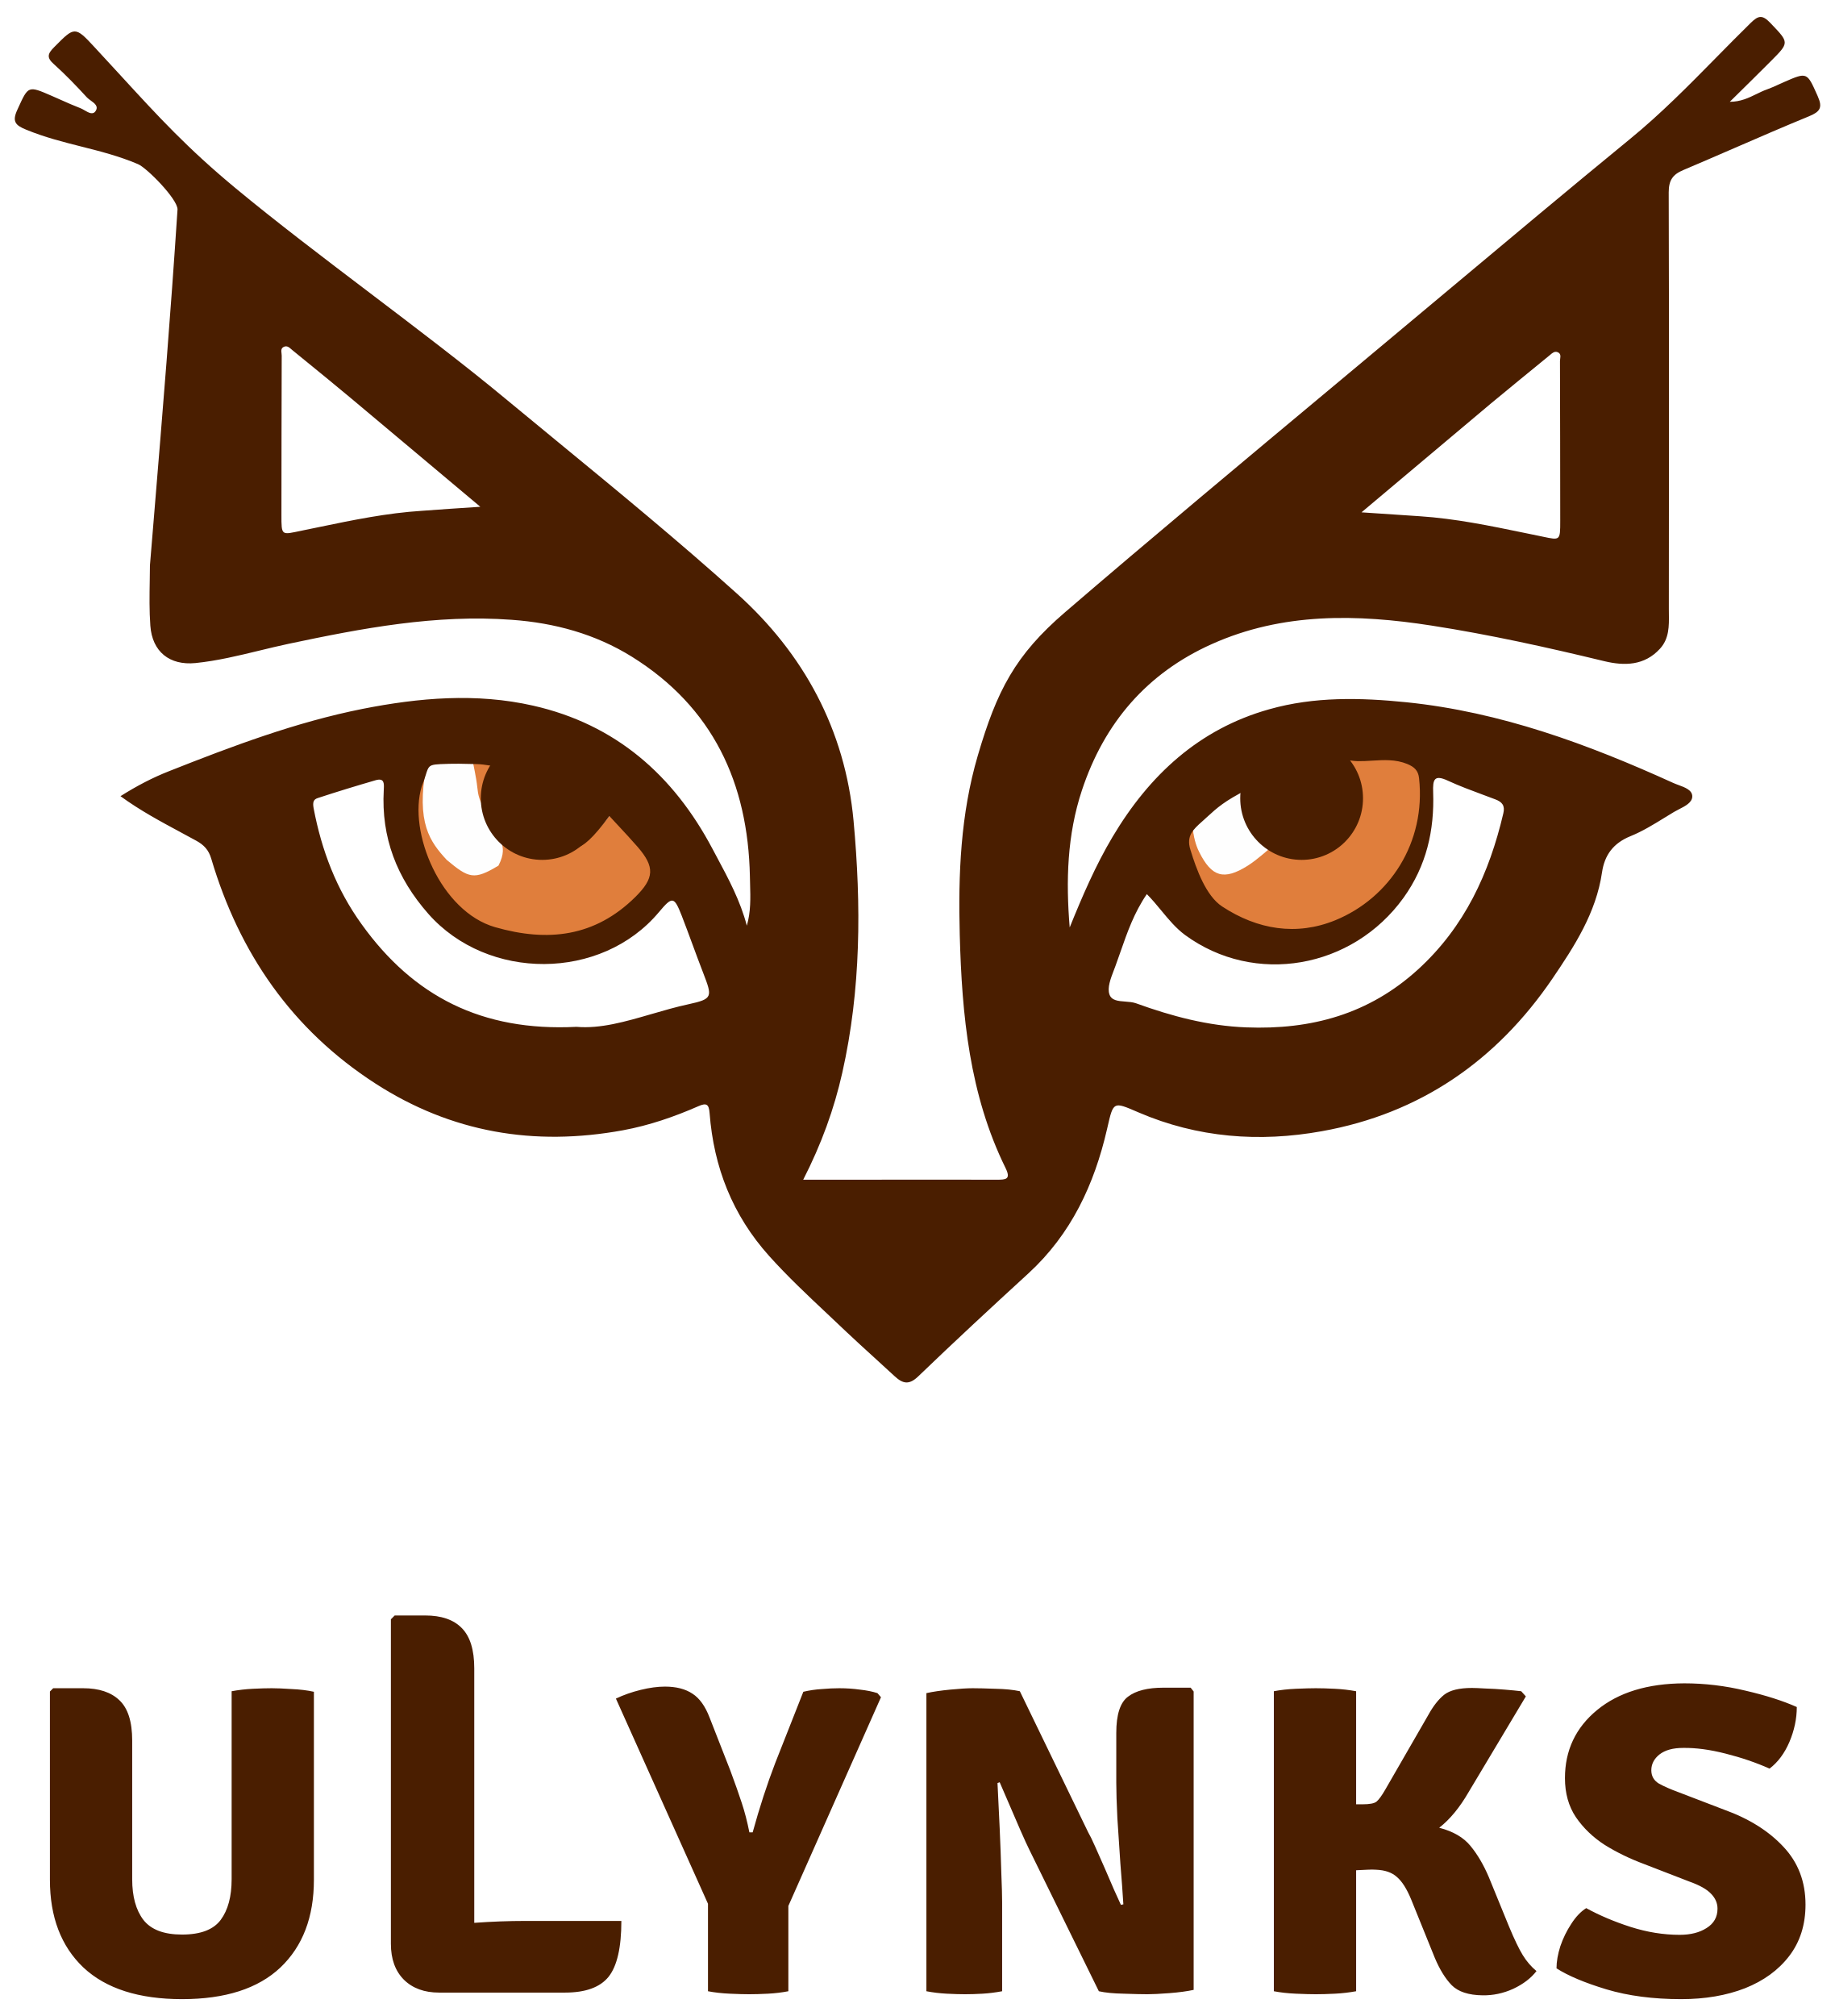
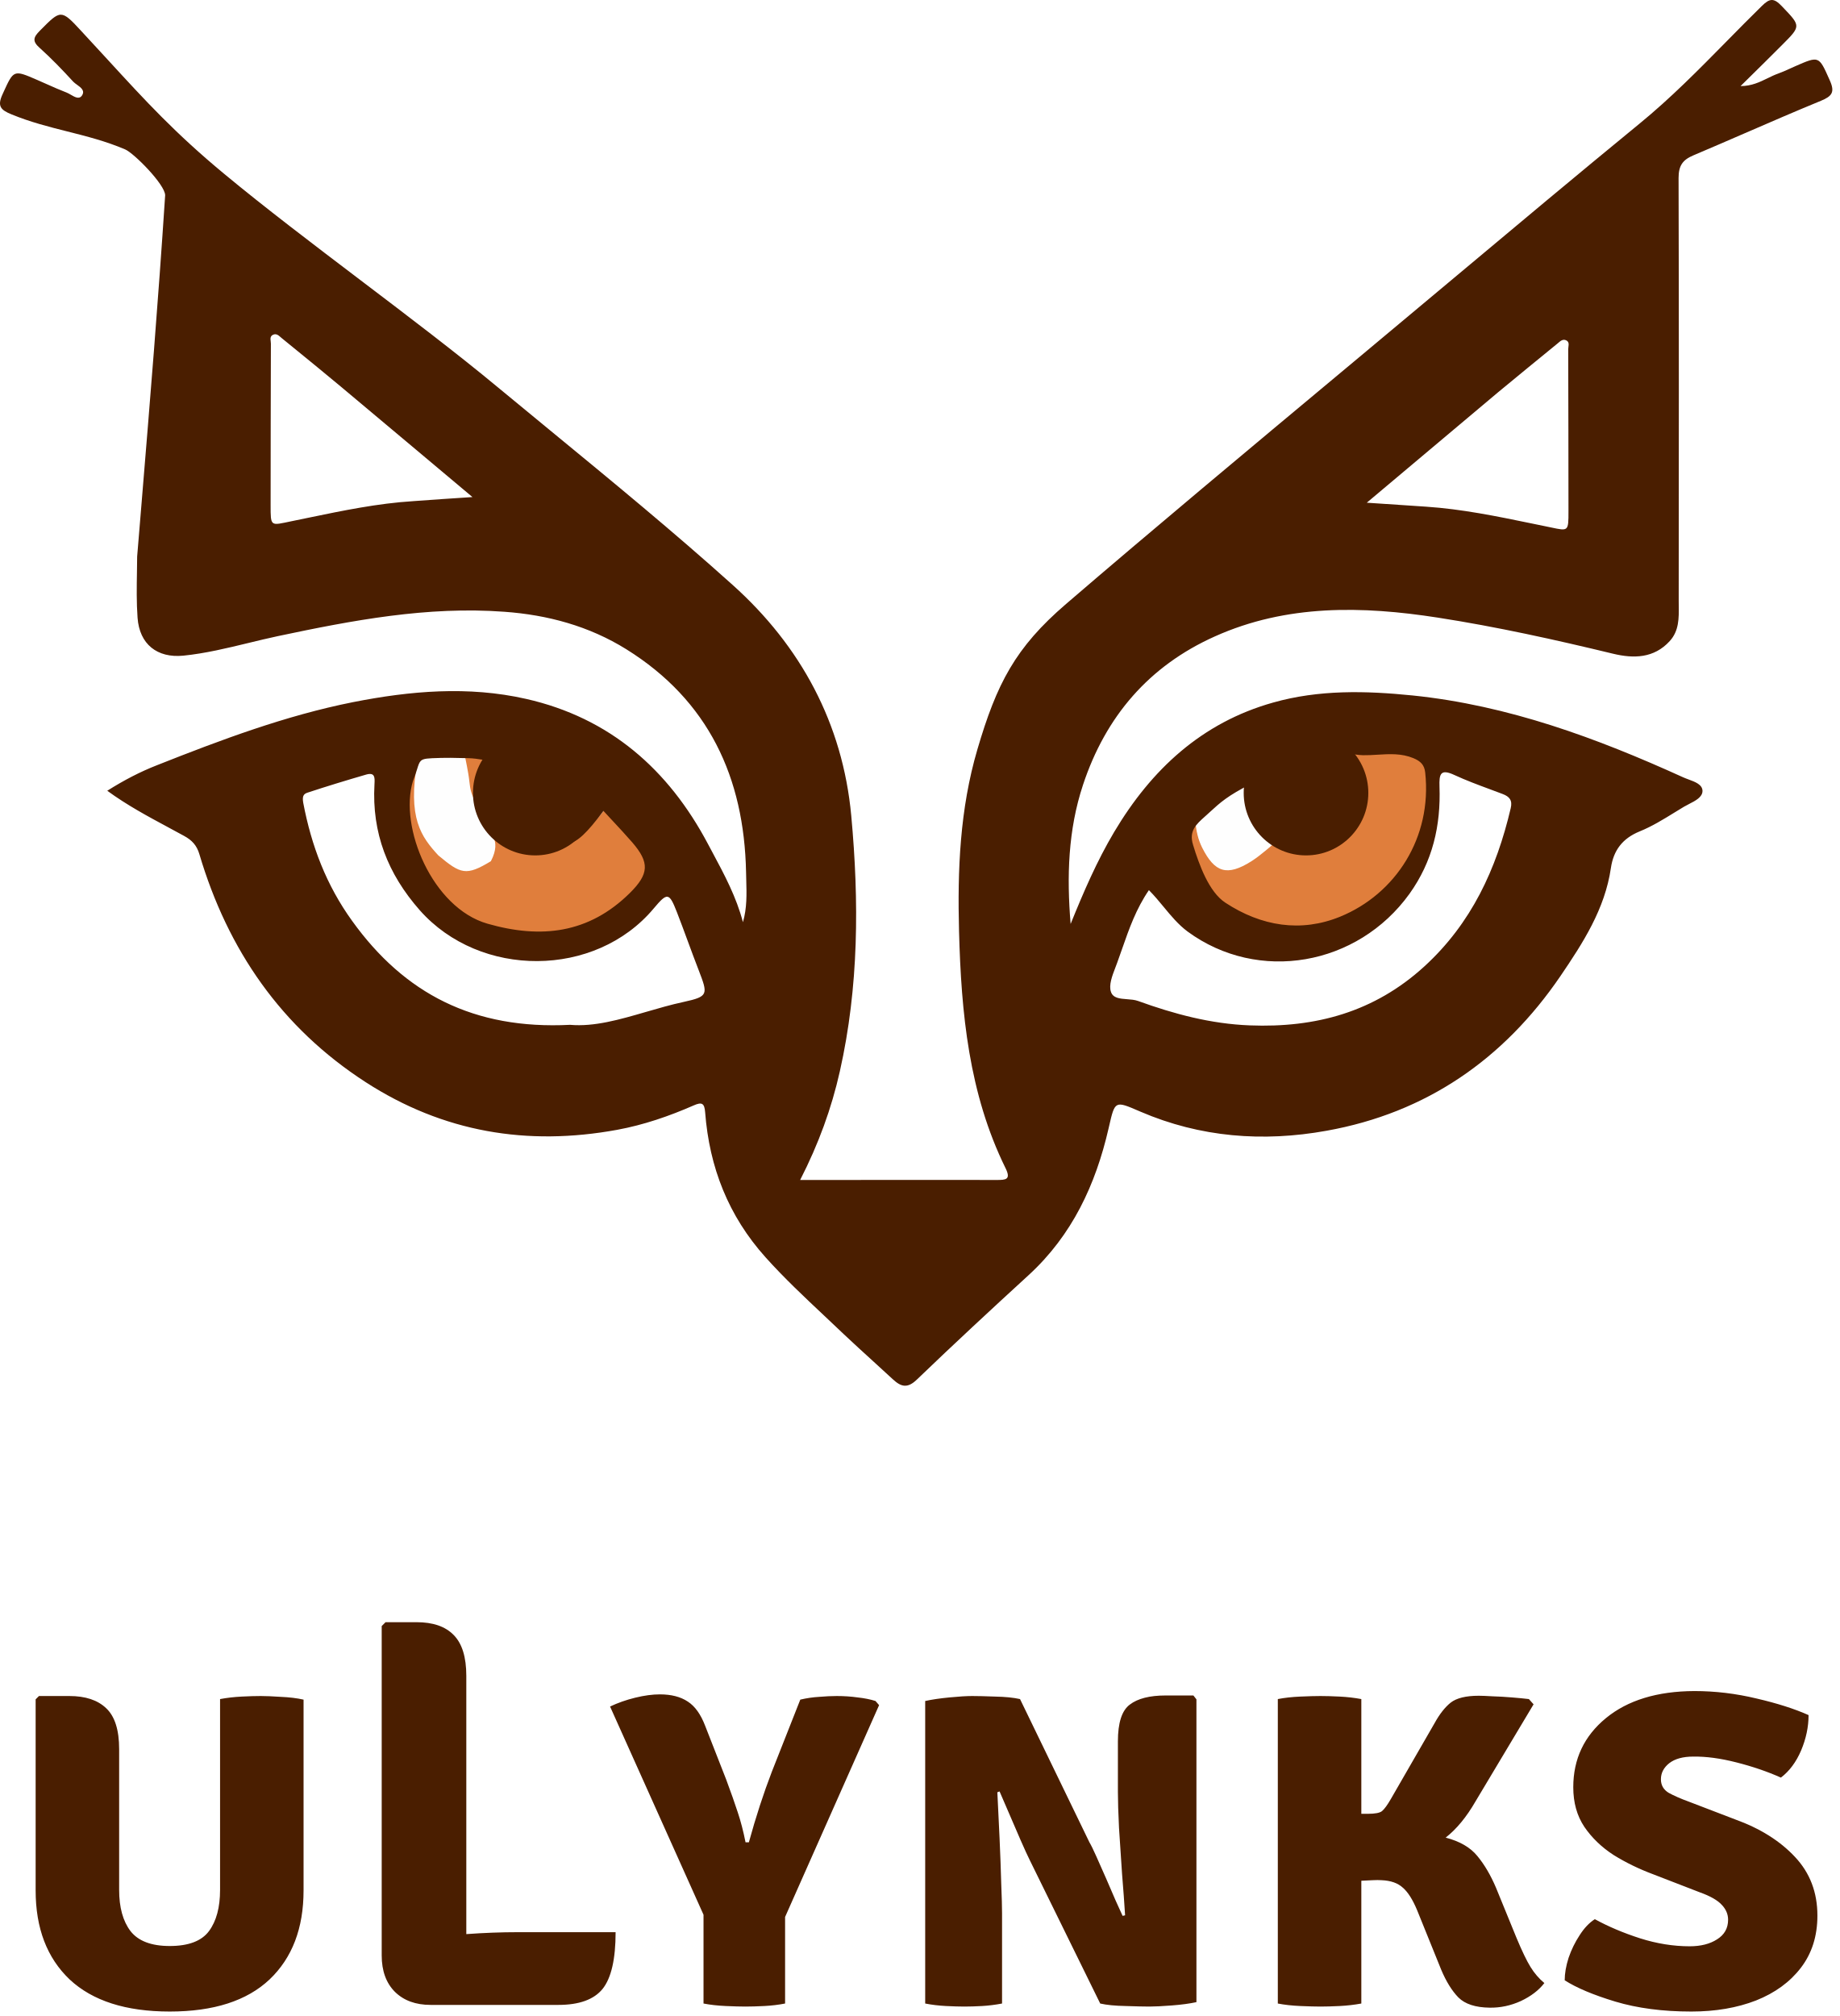
- <svg xmlns="http://www.w3.org/2000/svg" fill="none" viewBox="27.966 13.144 169.068 185.712" style="max-height:500px" width="169.068" height="185.712">
-   <path fill="#4A1E00" d="M56.888 186.308C56.888 189.739 55.859 192.433 53.801 194.391C51.742 196.332 48.722 197.303 44.739 197.303C40.757 197.303 37.728 196.332 35.653 194.391C33.594 192.433 32.565 189.739 32.565 186.308V168.964L32.867 168.662H35.628C37.084 168.662 38.196 169.031 38.966 169.767C39.752 170.503 40.146 171.741 40.146 173.482V186.258C40.146 187.848 40.489 189.095 41.175 189.998C41.878 190.902 43.066 191.354 44.739 191.354C46.446 191.354 47.634 190.902 48.304 189.998C48.973 189.095 49.308 187.848 49.308 186.258V168.939C49.944 168.821 50.596 168.746 51.266 168.713C51.935 168.679 52.512 168.662 52.998 168.662C53.466 168.662 54.077 168.687 54.83 168.738C55.6 168.771 56.286 168.855 56.888 168.989V186.308ZM85.217 190.099C85.217 192.542 84.824 194.257 84.038 195.244C83.251 196.215 81.912 196.7 80.022 196.7H68.425C67.069 196.7 65.99 196.307 65.187 195.52C64.383 194.717 63.982 193.613 63.982 192.207V162.312L64.333 161.96H67.145C68.634 161.96 69.755 162.345 70.508 163.115C71.278 163.885 71.663 165.123 71.663 166.83V190.274C73.286 190.157 74.842 190.099 76.332 190.099H85.217ZM101.983 168.989C102.552 168.855 103.121 168.771 103.69 168.738C104.276 168.687 104.811 168.662 105.297 168.662C105.949 168.662 106.577 168.704 107.179 168.788C107.798 168.855 108.342 168.964 108.811 169.114L109.137 169.491L100.603 188.718V196.575C100 196.692 99.373 196.767 98.72 196.801C98.067 196.834 97.49 196.851 96.988 196.851C96.536 196.851 95.942 196.834 95.206 196.801C94.47 196.767 93.8 196.692 93.198 196.575V188.517L84.714 169.616C85.417 169.282 86.178 169.014 86.998 168.813C87.818 168.612 88.563 168.512 89.232 168.512C90.269 168.512 91.115 168.729 91.767 169.164C92.42 169.583 92.947 170.319 93.349 171.373L95.256 176.243C95.691 177.414 96.043 178.41 96.31 179.23C96.578 180.033 96.812 180.937 97.013 181.941H97.314C97.95 179.632 98.645 177.498 99.398 175.54L101.983 168.989ZM122.81 183.547C122.626 183.179 122.35 182.577 121.982 181.74C121.614 180.887 121.245 180.033 120.877 179.18C120.509 178.326 120.241 177.707 120.074 177.322L119.873 177.398C119.94 178.686 120.007 180.075 120.074 181.564C120.141 183.054 120.191 184.426 120.225 185.681C120.275 186.919 120.3 187.823 120.3 188.392V196.575C119.681 196.692 119.078 196.767 118.493 196.801C117.907 196.834 117.371 196.851 116.886 196.851C116.418 196.851 115.857 196.834 115.204 196.801C114.552 196.767 113.924 196.692 113.322 196.575V169.114C113.924 168.98 114.661 168.872 115.531 168.788C116.401 168.704 117.087 168.662 117.589 168.662C118.091 168.662 118.786 168.679 119.672 168.713C120.576 168.729 121.329 168.805 121.932 168.939L128.232 181.941C128.382 182.192 128.592 182.619 128.859 183.221C129.127 183.823 129.42 184.484 129.738 185.204C130.056 185.924 130.349 186.601 130.616 187.237C130.901 187.856 131.11 188.316 131.244 188.618L131.47 188.567C131.403 187.48 131.311 186.225 131.194 184.802C131.093 183.363 131.001 181.974 130.918 180.636C130.851 179.28 130.817 178.192 130.817 177.372V172.779C130.817 171.089 131.177 169.976 131.897 169.441C132.616 168.888 133.704 168.612 135.16 168.612H137.67L137.946 168.964V196.449C137.327 196.583 136.582 196.683 135.712 196.75C134.842 196.817 134.164 196.851 133.679 196.851C133.193 196.851 132.474 196.834 131.52 196.801C130.566 196.784 129.796 196.709 129.211 196.575L122.81 183.547ZM145.335 168.939C145.938 168.821 146.616 168.746 147.369 168.713C148.138 168.679 148.749 168.662 149.201 168.662C149.703 168.662 150.289 168.679 150.958 168.713C151.627 168.746 152.28 168.821 152.916 168.939V179.355H153.493C154.163 179.355 154.598 179.272 154.799 179.104C155.016 178.92 155.284 178.552 155.602 178L159.568 171.122C160.02 170.302 160.505 169.683 161.024 169.265C161.559 168.846 162.412 168.637 163.584 168.637C163.852 168.637 164.262 168.654 164.814 168.687C165.383 168.704 165.968 168.738 166.571 168.788C167.19 168.838 167.709 168.888 168.127 168.939L168.554 169.415L163.283 178.226C162.463 179.648 161.559 180.744 160.572 181.514C161.86 181.849 162.822 182.409 163.458 183.196C164.094 183.966 164.655 184.919 165.14 186.057L166.998 190.601C167.5 191.806 167.926 192.692 168.278 193.261C168.629 193.83 169.048 194.316 169.533 194.717C169.031 195.37 168.32 195.914 167.399 196.349C166.479 196.767 165.533 196.968 164.563 196.951C163.274 196.934 162.329 196.625 161.726 196.022C161.141 195.42 160.622 194.583 160.17 193.512L157.986 188.116C157.585 187.145 157.15 186.459 156.681 186.057C156.229 185.639 155.585 185.413 154.748 185.38C154.531 185.363 154.263 185.363 153.945 185.38C153.627 185.396 153.284 185.413 152.916 185.43V196.575C152.28 196.692 151.627 196.767 150.958 196.801C150.289 196.834 149.703 196.851 149.201 196.851C148.749 196.851 148.138 196.834 147.369 196.801C146.616 196.767 145.938 196.692 145.335 196.575V168.939ZM171.379 194.466C171.379 193.847 171.496 193.169 171.73 192.433C171.981 191.697 172.316 191.011 172.734 190.375C173.152 189.722 173.612 189.237 174.115 188.919C175.336 189.588 176.7 190.166 178.206 190.651C179.729 191.136 181.235 191.379 182.724 191.379C183.728 191.379 184.557 191.17 185.209 190.751C185.879 190.333 186.213 189.739 186.213 188.969C186.213 188.467 186.021 188.015 185.636 187.614C185.251 187.195 184.59 186.819 183.653 186.484L179.436 184.853C178.131 184.367 176.926 183.782 175.821 183.095C174.734 182.393 173.847 181.539 173.161 180.535C172.491 179.531 172.157 178.335 172.157 176.946C172.157 174.385 173.144 172.294 175.119 170.67C177.093 169.047 179.771 168.227 183.151 168.211C185.042 168.211 186.924 168.436 188.799 168.888C190.673 169.323 192.246 169.825 193.518 170.394C193.518 171.465 193.292 172.536 192.84 173.607C192.388 174.662 191.777 175.482 191.007 176.067C189.769 175.515 188.422 175.055 186.966 174.687C185.527 174.318 184.222 174.143 183.05 174.16C182.113 174.16 181.385 174.36 180.867 174.762C180.365 175.164 180.114 175.649 180.114 176.218C180.114 176.753 180.348 177.163 180.816 177.448C181.302 177.715 181.913 177.983 182.649 178.251L186.841 179.857C189.117 180.677 190.932 181.815 192.288 183.271C193.643 184.71 194.321 186.484 194.321 188.593C194.321 190.45 193.819 192.031 192.815 193.337C191.827 194.625 190.472 195.613 188.748 196.299C187.025 196.968 185.067 197.303 182.875 197.303C180.281 197.303 177.98 197.001 175.972 196.399C173.981 195.797 172.449 195.152 171.379 194.466Z" />
-   <path fill="#FEFEFE" d="M76.466 90.976C75.651 92.093 74.878 93.328 74.005 94.278C71.801 96.63 67.961 93.657 66.817 89.785C66.445 88.526 66.287 87.219 66.201 85.842C66.817 83.609 68.491 81.281 71.196 79C71.153 82.92 76.381 87.151 76.466 90.976Z" />
-   <path fill="#E07E3C" d="M144.801 90.868C147.237 92.709 148.455 92.658 150.629 90.725C151.559 89.895 146.081 89.817 147.404 89.376C148.255 89.091 148.79 88.923 148.96 88.067C149.025 87.717 147.836 85.696 147.626 85.865C146.499 86.812 152.488 85.653 152.148 84.979C152.122 84.927 152.082 84.888 152.069 84.837C151.899 84.097 150.472 83.89 150.93 83.15C151.323 82.515 152.45 82.891 153.248 82.904C154.859 82.93 156.496 82.515 158.094 83.176C158.788 83.462 159.168 83.812 159.246 84.551C159.928 90.751 156.365 96.121 151.061 98.261C147.276 99.791 143.281 99.376 139.811 97.119C138.226 96.094 138.67 94.773 138.081 92.867C137.635 91.453 136.969 90.219 137.899 89.376C137.977 90.128 138.122 90.842 138.462 91.529C139.51 93.643 140.531 93.967 142.548 92.684C143.36 92.152 144.055 91.477 144.801 90.868Z" />
-   <path fill="#E07E3C" d="M73.894 89.833C77.015 92.878 80.406 93.313 84.416 87.942C85.305 88.908 86.301 90.129 87.14 91.094C88.72 92.926 88.231 94.379 86.467 96.124C82.753 99.787 78.41 100.294 73.548 98.896C68.539 97.448 64.305 91.094 67.238 83.74C66.282 88.993 67.6 90.692 69.123 92.355C71.161 94.053 71.637 94.246 73.894 92.882C74.989 90.781 73.474 90.279 73.894 89.833Z" />
-   <path fill="#FEFEFE" d="M145.391 90.949C144.575 91.606 143.803 92.332 142.929 92.891C140.726 94.275 139.609 93.925 138.465 91.648C138.093 90.907 137.935 90.138 137.849 89.328C138.465 88.014 140.139 86.644 142.844 85.303C142.801 87.609 145.305 88.699 145.391 90.949Z" />
-   <path fill="#E07E3C" d="M75.965 89.834C75.376 89.442 74.873 88.96 74.198 88.695C72.519 88.037 72.068 86.974 71.947 85.696C71.843 84.709 71.601 83.734 71.428 82.748C72.397 82.545 73.263 82.937 74.181 83C75.757 83.114 76.311 83.798 75.912 84.873C75.289 86.544 75.341 88.188 75.965 89.834Z" />
-   <path fill="#4A1E00" fill-rule="evenodd" d="M126.525 98.578C127.697 95.682 128.907 92.873 130.474 90.237C133.854 84.557 138.432 80.3 144.91 78.481C149.068 77.305 153.3 77.404 157.57 77.837C166.244 78.729 174.277 81.698 182.124 85.263C182.275 85.332 182.447 85.396 182.623 85.461C183.227 85.684 183.879 85.925 183.889 86.5C183.889 87.068 183.247 87.396 182.655 87.698L182.654 87.698C182.499 87.778 182.346 87.856 182.211 87.936C181.93 88.104 181.651 88.275 181.371 88.448C180.335 89.087 179.296 89.727 178.188 90.175C176.609 90.819 175.807 91.908 175.572 93.504C175.029 97.229 173.03 100.31 170.995 103.305C165.849 110.853 158.816 115.729 149.759 117.35C143.997 118.39 138.309 117.957 132.867 115.618L132.759 115.571C131.651 115.093 131.099 114.855 130.756 115.03C130.415 115.204 130.28 115.788 130.013 116.953V116.953L129.967 117.152C128.795 122.25 126.661 126.829 122.725 130.443C119.307 133.574 115.914 136.717 112.582 139.922C111.718 140.763 111.138 140.602 110.398 139.922C109.787 139.356 109.17 138.793 108.553 138.232L108.552 138.231L108.552 138.231L108.551 138.23C107.685 137.442 106.818 136.652 105.968 135.851C105.378 135.285 104.782 134.726 104.186 134.166C102.354 132.445 100.522 130.723 98.837 128.847C95.456 125.084 93.728 120.667 93.346 115.68C93.284 114.863 93.062 114.714 92.309 115.048C90.076 116.026 87.781 116.818 85.362 117.264C77.194 118.761 69.569 117.487 62.535 112.945C54.861 107.983 50.012 100.941 47.433 92.254C47.198 91.45 46.766 90.98 46.038 90.584C45.567 90.325 45.093 90.07 44.617 89.815L44.616 89.814L44.615 89.813C42.75 88.811 40.865 87.799 39.067 86.487C40.597 85.522 42.053 84.767 43.57 84.173C49.382 81.872 55.231 79.669 61.376 78.444C66.582 77.417 71.839 76.959 77.083 78.147C84.684 79.867 90.014 84.545 93.605 91.326C93.74 91.58 93.875 91.833 94.011 92.086C95.094 94.108 96.184 96.141 96.776 98.417C97.149 97.138 97.113 95.859 97.077 94.595V94.595C97.07 94.354 97.063 94.114 97.06 93.875C96.887 85.275 93.654 78.295 86.189 73.642C82.808 71.539 79.057 70.524 75.121 70.24C68.125 69.72 61.326 71.019 54.54 72.454C53.647 72.644 52.759 72.86 51.871 73.075C49.924 73.547 47.977 74.02 45.977 74.224C43.595 74.459 41.991 73.185 41.818 70.784C41.717 69.401 41.74 68.012 41.763 66.621C41.77 66.156 41.778 65.692 41.781 65.228C41.917 63.583 42.049 61.978 42.18 60.402C42.972 50.812 43.677 42.292 44.323 32.434C44.323 31.469 41.485 28.6 40.683 28.266C38.933 27.521 37.193 27.081 35.447 26.641C33.771 26.218 32.091 25.793 30.392 25.096C29.381 24.688 29.06 24.341 29.566 23.252L29.645 23.078C30.104 22.071 30.337 21.561 30.711 21.414C31.095 21.264 31.628 21.495 32.707 21.963L32.712 21.965C32.994 22.087 33.277 22.213 33.559 22.339C34.166 22.609 34.775 22.88 35.39 23.116C35.504 23.161 35.629 23.233 35.758 23.308C36.128 23.523 36.524 23.753 36.772 23.376C37.064 22.937 36.681 22.66 36.322 22.4C36.196 22.309 36.072 22.22 35.982 22.126C35.007 21.062 34.008 20.023 32.934 19.057C32.243 18.451 32.354 18.092 32.947 17.498L33.018 17.426C34.823 15.603 34.882 15.543 36.661 17.473C37.543 18.422 38.356 19.308 39.13 20.151C42.575 23.905 45.229 26.797 49.653 30.465C53.336 33.522 57.707 36.839 62.078 40.156C66.45 43.472 70.821 46.789 74.504 49.846C76.129 51.191 77.759 52.531 79.389 53.871C84.942 58.434 90.497 63 95.838 67.801C102.008 73.333 105.833 80.362 106.61 88.752C107.325 96.523 107.301 104.283 105.574 111.955C104.821 115.309 103.649 118.538 101.971 121.818H104.241C105.965 121.818 107.69 121.816 109.414 121.815H109.436C112.898 121.812 116.358 121.809 119.813 121.818C120.639 121.818 121.133 121.793 120.615 120.741C117.283 113.972 116.592 106.658 116.395 99.258C116.247 93.677 116.469 88.146 118.06 82.738C119.813 76.773 121.492 73.496 126.106 69.536C133.779 62.935 143.062 55.191 151.103 48.483C151.881 47.833 152.647 47.194 153.399 46.566C156.044 44.361 158.684 42.15 161.324 39.94L161.326 39.938C166.924 35.25 172.521 30.562 178.163 25.938C180.996 23.623 183.551 21.028 186.107 18.431C187.158 17.363 188.209 16.295 189.281 15.246C189.996 14.54 190.366 14.516 191.07 15.246L191.178 15.359C191.998 16.216 192.409 16.645 192.406 17.071C192.402 17.499 191.979 17.923 191.131 18.773C190.07 19.837 189 20.892 187.807 22.066L187.343 22.522C188.341 22.522 189.091 22.156 189.805 21.807C190.125 21.651 190.437 21.498 190.761 21.384C191.115 21.26 191.458 21.103 191.801 20.947C191.972 20.868 192.143 20.79 192.316 20.715L192.338 20.706C193.399 20.243 193.929 20.012 194.31 20.161C194.69 20.309 194.924 20.834 195.39 21.879L195.45 22.015C195.919 23.067 195.66 23.438 194.636 23.859C192.325 24.808 190.037 25.8 187.749 26.793L187.749 26.793C186.188 27.47 184.628 28.146 183.062 28.809C182.087 29.217 181.717 29.749 181.717 30.863C181.754 43.643 181.742 56.423 181.729 69.215V69.225C181.729 69.374 181.731 69.525 181.733 69.676C181.748 70.812 181.764 71.972 180.915 72.9C179.483 74.472 177.633 74.496 175.782 74.051C170.513 72.776 165.207 71.601 159.865 70.772C153.017 69.707 146.144 69.547 139.616 72.479C133.645 75.152 129.708 79.731 127.648 85.955C126.29 90.051 126.167 94.284 126.525 98.578ZM75.195 90.46C74.739 88.851 74.714 87.243 75.158 85.609C75.442 84.57 75.047 83.889 73.924 83.778C73.672 83.754 73.412 83.713 73.148 83.671C72.726 83.605 72.29 83.537 71.847 83.53C71.586 83.527 71.336 83.521 71.092 83.515C70.526 83.501 69.986 83.488 69.383 83.505L69.208 83.511C68.185 83.541 67.774 83.554 67.544 83.765C67.389 83.907 67.317 84.139 67.196 84.528C67.11 84.802 67 85.154 66.819 85.609C65.536 89.792 68.581 97.118 73.579 98.553C78.453 99.951 82.784 99.444 86.498 95.781C88.262 94.036 88.311 93.009 86.732 91.177C86.138 90.494 85.519 89.829 84.893 89.157L84.892 89.156L84.891 89.155L84.891 89.154L84.885 89.149C84.63 88.874 84.373 88.598 84.116 88.319C81.095 92.365 80.525 91.597 79.093 89.665C78.625 89.033 78.063 88.276 77.293 87.522C77.305 87.412 76.838 88.115 76.342 88.863L76.342 88.863C75.787 89.699 75.195 90.59 75.195 90.46ZM133.632 95.509C132.468 97.205 131.833 99.022 131.204 100.824C131.053 101.257 130.903 101.688 130.745 102.117C130.696 102.253 130.642 102.393 130.587 102.537L130.586 102.537C130.295 103.297 129.972 104.139 130.189 104.753C130.382 105.315 131.001 105.361 131.644 105.409C131.992 105.435 132.346 105.461 132.645 105.569C135.927 106.757 139.259 107.649 142.787 107.785C148.772 108.02 154.102 106.572 158.631 102.439C162.913 98.528 165.183 93.591 166.478 88.072C166.651 87.354 166.367 87.019 165.75 86.784C165.367 86.638 164.98 86.495 164.593 86.351L164.592 86.35L164.591 86.35L164.59 86.35C163.51 85.949 162.426 85.547 161.382 85.065C160.087 84.458 159.976 84.978 160.013 86.116C160.136 89.643 159.396 92.898 157.286 95.843C152.572 102.389 143.565 103.973 137.149 99.271C136.303 98.642 135.641 97.841 134.97 97.028V97.028H134.97C134.545 96.513 134.115 95.993 133.632 95.509ZM81.081 107.735C83.279 107.928 85.585 107.258 87.973 106.564C89.097 106.237 90.239 105.905 91.396 105.656C93.667 105.161 93.605 104.976 92.753 102.76C92.414 101.889 92.091 101.01 91.767 100.133V100.132L91.766 100.131L91.766 100.131C91.442 99.252 91.118 98.374 90.779 97.501C90.076 95.707 89.915 95.694 88.669 97.179C83.364 103.503 72.912 103.527 67.434 97.328C64.534 94.036 63.078 90.311 63.325 85.918C63.326 85.891 63.328 85.863 63.329 85.835C63.355 85.316 63.381 84.792 62.585 85.015C60.796 85.535 59.007 86.079 57.242 86.661C56.86 86.784 56.761 87.02 56.86 87.589C57.6 91.487 58.957 95.063 61.301 98.305C66.052 104.914 72.357 108.18 81.081 107.735ZM153.411 60.34C155.207 60.465 156.804 60.57 158.375 60.672L158.779 60.699C162.035 60.914 165.217 61.571 168.396 62.227C168.868 62.324 169.339 62.422 169.81 62.518C169.945 62.545 170.071 62.572 170.189 62.597C170.921 62.752 171.304 62.833 171.504 62.678C171.722 62.508 171.722 62.055 171.722 61.107V61.07C171.722 56.182 171.71 51.294 171.698 46.405C171.698 46.339 171.707 46.268 171.717 46.195C171.748 45.959 171.781 45.712 171.488 45.589C171.209 45.475 171 45.655 170.801 45.826C170.763 45.86 170.724 45.893 170.686 45.923L170.685 45.923C168.896 47.384 167.108 48.843 165.331 50.316C161.432 53.595 157.533 56.875 153.411 60.34ZM139.195 88.393C139.099 88.481 139 88.571 138.897 88.665L138.863 88.696C138.817 88.737 138.77 88.778 138.725 88.819L138.723 88.821C137.912 89.547 137.249 90.141 137.64 91.396C138.195 93.216 139.08 95.672 140.573 96.649C143.83 98.79 147.437 99.374 151.003 97.914C156.013 95.86 159.357 90.749 158.715 84.834C158.641 84.128 158.283 83.794 157.629 83.522C156.559 83.082 155.471 83.149 154.385 83.215C153.944 83.243 153.503 83.269 153.064 83.262C152.868 83.259 152.653 83.233 152.433 83.206C151.807 83.129 151.154 83.048 150.88 83.497C150.635 83.898 150.962 84.135 151.321 84.394C151.594 84.591 151.884 84.801 151.953 85.106C151.961 85.136 151.978 85.162 151.996 85.189C152.007 85.206 152.018 85.223 152.027 85.242C152.225 85.081 152.565 87.398 152.503 87.733C152.343 88.562 151.411 90.464 150.596 90.724C148.548 92.568 147.401 92.618 145.105 90.86C145.069 89.889 144.538 89.162 144.007 88.436C143.448 87.672 142.89 86.908 142.909 85.861C140.787 86.936 140.114 87.552 139.195 88.393ZM67.088 55.519C68.771 56.933 70.476 58.366 72.221 59.828C70.271 59.951 68.556 60.075 66.841 60.199C63.623 60.401 60.479 61.052 57.337 61.703C56.828 61.809 56.319 61.914 55.81 62.018C54.825 62.22 54.348 62.358 54.116 62.178C53.894 62.006 53.897 61.543 53.897 60.57C53.897 55.684 53.91 50.797 53.922 45.912V45.906C53.922 45.837 53.914 45.765 53.905 45.692C53.876 45.453 53.847 45.212 54.132 45.089C54.415 44.968 54.615 45.145 54.807 45.315C54.85 45.352 54.892 45.39 54.934 45.423C55.306 45.726 55.677 46.029 56.049 46.332C57.466 47.487 58.881 48.64 60.289 49.816C62.544 51.7 64.796 53.592 67.088 55.519Z" clip-rule="evenodd" />
-   <path fill="#4A1E00" d="M147.894 92.355C151.018 92.355 153.551 89.815 153.551 86.682C153.551 83.549 151.018 81.009 147.894 81.009C144.77 81.009 142.238 83.549 142.238 86.682C142.238 89.815 144.77 92.355 147.894 92.355Z" />
-   <path fill="#4A1E00" d="M77.922 92.355C81.046 92.355 83.579 89.815 83.579 86.682C83.579 83.549 81.046 81.009 77.922 81.009C74.798 81.009 72.266 83.549 72.266 86.682C72.266 89.815 74.798 92.355 77.922 92.355Z" />
+ <svg xmlns="http://www.w3.org/2000/svg" width="100%" height="100%" viewBox="0 0 167 183" version="1.1" xml:space="preserve" style="fill-rule:evenodd;clip-rule:evenodd;stroke-linejoin:round;stroke-miterlimit:2;">
+   <g transform="matrix(1,0,0,1,-29.3296,-14.7075)">
+     <path d="M56.888,186.308C56.888,189.739 55.859,192.433 53.801,194.391C51.742,196.332 48.722,197.303 44.739,197.303C40.757,197.303 37.728,196.332 35.653,194.391C33.594,192.433 32.565,189.739 32.565,186.308L32.565,168.964L32.867,168.662L35.628,168.662C37.084,168.662 38.196,169.031 38.966,169.767C39.753,170.503 40.146,171.741 40.146,173.482L40.146,186.258C40.146,187.848 40.489,189.095 41.175,189.998C41.878,190.902 43.066,191.354 44.739,191.354C46.446,191.354 47.634,190.902 48.304,189.998C48.973,189.095 49.308,187.848 49.308,186.258L49.308,168.939C49.944,168.821 50.596,168.746 51.266,168.713C51.935,168.679 52.512,168.662 52.998,168.662C53.466,168.662 54.077,168.687 54.83,168.738C55.6,168.771 56.286,168.855 56.888,168.989L56.888,186.308ZM85.217,190.099C85.217,192.542 84.824,194.257 84.038,195.244C83.251,196.215 81.912,196.7 80.022,196.7L68.425,196.7C67.069,196.7 65.99,196.307 65.187,195.52C64.384,194.717 63.982,193.613 63.982,192.207L63.982,162.312L64.333,161.96L67.145,161.96C68.634,161.96 69.755,162.345 70.508,163.115C71.278,163.885 71.663,165.123 71.663,166.83L71.663,190.274C73.286,190.157 74.842,190.099 76.332,190.099L85.217,190.099ZM101.983,168.989C102.552,168.855 103.121,168.771 103.69,168.738C104.276,168.687 104.811,168.662 105.297,168.662C105.949,168.662 106.577,168.704 107.179,168.788C107.798,168.855 108.342,168.964 108.811,169.114L109.137,169.491L100.603,188.718L100.603,196.575C100,196.692 99.373,196.767 98.72,196.801C98.068,196.834 97.49,196.851 96.988,196.851C96.536,196.851 95.942,196.834 95.206,196.801C94.47,196.767 93.8,196.692 93.198,196.575L93.198,188.517L84.714,169.616C85.417,169.282 86.178,169.014 86.998,168.813C87.818,168.612 88.563,168.512 89.232,168.512C90.269,168.512 91.115,168.729 91.767,169.164C92.42,169.583 92.947,170.319 93.349,171.373L95.256,176.243C95.691,177.414 96.043,178.41 96.31,179.23C96.578,180.033 96.813,180.937 97.013,181.941L97.315,181.941C97.95,179.632 98.645,177.498 99.398,175.54L101.983,168.989ZM122.81,183.547C122.626,183.179 122.35,182.577 121.982,181.74C121.614,180.887 121.245,180.033 120.877,179.18C120.509,178.326 120.241,177.707 120.074,177.322L119.873,177.398C119.94,178.686 120.007,180.075 120.074,181.564C120.141,183.054 120.191,184.426 120.225,185.681C120.275,186.919 120.3,187.823 120.3,188.392L120.3,196.575C119.681,196.692 119.078,196.767 118.493,196.801C117.907,196.834 117.371,196.851 116.886,196.851C116.418,196.851 115.857,196.834 115.204,196.801C114.552,196.767 113.924,196.692 113.322,196.575L113.322,169.114C113.924,168.98 114.661,168.872 115.531,168.788C116.401,168.704 117.087,168.662 117.589,168.662C118.091,168.662 118.786,168.679 119.672,168.713C120.576,168.729 121.329,168.805 121.932,168.939L128.232,181.941C128.382,182.192 128.592,182.619 128.859,183.221C129.127,183.823 129.42,184.484 129.738,185.204C130.056,185.924 130.349,186.601 130.616,187.237C130.901,187.856 131.11,188.316 131.244,188.618L131.47,188.567C131.403,187.48 131.311,186.225 131.194,184.802C131.093,183.363 131.001,181.974 130.918,180.636C130.851,179.28 130.817,178.192 130.817,177.372L130.817,172.779C130.817,171.089 131.177,169.976 131.897,169.441C132.616,168.888 133.704,168.612 135.16,168.612L137.67,168.612L137.946,168.964L137.946,196.449C137.327,196.583 136.582,196.683 135.712,196.75C134.842,196.817 134.164,196.851 133.679,196.851C133.193,196.851 132.474,196.834 131.52,196.801C130.566,196.784 129.796,196.709 129.211,196.575L122.81,183.547ZM145.335,168.939C145.938,168.821 146.616,168.746 147.369,168.713C148.138,168.679 148.749,168.662 149.201,168.662C149.703,168.662 150.289,168.679 150.958,168.713C151.627,168.746 152.28,168.821 152.916,168.939L152.916,179.355L153.493,179.355C154.163,179.355 154.598,179.272 154.799,179.104C155.016,178.92 155.284,178.552 155.602,178L159.568,171.122C160.02,170.302 160.505,169.683 161.024,169.265C161.559,168.846 162.412,168.637 163.584,168.637C163.852,168.637 164.262,168.654 164.814,168.687C165.383,168.704 165.968,168.738 166.571,168.788C167.19,168.838 167.709,168.888 168.127,168.939L168.554,169.415L163.283,178.226C162.463,179.648 161.559,180.744 160.572,181.514C161.86,181.849 162.822,182.409 163.458,183.196C164.094,183.966 164.655,184.919 165.14,186.057L166.998,190.601C167.5,191.806 167.926,192.692 168.278,193.261C168.629,193.83 169.048,194.316 169.533,194.717C169.031,195.37 168.32,195.914 167.399,196.349C166.479,196.767 165.533,196.968 164.563,196.951C163.274,196.934 162.329,196.625 161.726,196.022C161.141,195.42 160.622,194.583 160.17,193.512L157.986,188.116C157.585,187.145 157.15,186.459 156.681,186.057C156.229,185.639 155.585,185.413 154.748,185.38C154.531,185.363 154.263,185.363 153.945,185.38C153.627,185.396 153.284,185.413 152.916,185.43L152.916,196.575C152.28,196.692 151.627,196.767 150.958,196.801C150.289,196.834 149.703,196.851 149.201,196.851C148.749,196.851 148.138,196.834 147.369,196.801C146.616,196.767 145.938,196.692 145.335,196.575L145.335,168.939ZM171.379,194.466C171.379,193.847 171.496,193.169 171.73,192.433C171.981,191.697 172.316,191.011 172.734,190.375C173.152,189.722 173.612,189.237 174.115,188.919C175.336,189.588 176.7,190.166 178.206,190.651C179.729,191.136 181.235,191.379 182.724,191.379C183.728,191.379 184.557,191.17 185.209,190.751C185.879,190.333 186.213,189.739 186.213,188.969C186.213,188.467 186.021,188.015 185.636,187.614C185.251,187.195 184.59,186.819 183.653,186.484L179.436,184.853C178.131,184.367 176.926,183.782 175.821,183.095C174.734,182.393 173.847,181.539 173.161,180.535C172.491,179.531 172.157,178.335 172.157,176.946C172.157,174.385 173.144,172.294 175.119,170.67C177.093,169.047 179.771,168.227 183.151,168.211C185.042,168.211 186.924,168.436 188.799,168.888C190.673,169.323 192.246,169.825 193.518,170.394C193.518,171.465 193.292,172.536 192.84,173.607C192.388,174.662 191.777,175.482 191.007,176.067C189.769,175.515 188.422,175.055 186.966,174.687C185.527,174.318 184.222,174.143 183.05,174.16C182.113,174.16 181.385,174.36 180.867,174.762C180.365,175.164 180.114,175.649 180.114,176.218C180.114,176.753 180.348,177.163 180.816,177.448C181.302,177.715 181.913,177.983 182.649,178.251L186.841,179.857C189.117,180.677 190.932,181.815 192.288,183.271C193.643,184.71 194.321,186.484 194.321,188.593C194.321,190.45 193.819,192.031 192.815,193.337C191.827,194.625 190.472,195.613 188.748,196.299C187.025,196.968 185.067,197.303 182.875,197.303C180.281,197.303 177.98,197.001 175.972,196.399C173.981,195.797 172.449,195.152 171.379,194.466Z" style="fill:rgb(74,30,0);fill-rule:nonzero;" />
+     <path d="M76.467,90.976C75.651,92.093 74.878,93.328 74.005,94.278C71.801,96.63 67.961,93.657 66.817,89.785C66.445,88.526 66.287,87.219 66.201,85.842C66.817,83.609 68.491,81.281 71.196,79C71.153,82.92 76.381,87.151 76.467,90.976Z" style="fill:rgb(254,254,254);fill-rule:nonzero;" />
+     <path d="M144.801,90.868C147.237,92.709 148.455,92.658 150.629,90.725C151.559,89.895 146.081,89.817 147.404,89.376C148.255,89.091 148.79,88.923 148.96,88.067C149.025,87.717 147.836,85.696 147.626,85.865C146.499,86.812 152.488,85.653 152.148,84.979C152.122,84.927 152.082,84.888 152.069,84.837C151.899,84.098 150.472,83.89 150.93,83.15C151.323,82.515 152.45,82.891 153.248,82.904C154.859,82.93 156.496,82.515 158.094,83.176C158.788,83.462 159.168,83.812 159.246,84.551C159.928,90.751 156.365,96.121 151.061,98.261C147.276,99.791 143.281,99.376 139.811,97.119C138.226,96.095 138.67,94.773 138.081,92.867C137.635,91.453 136.969,90.219 137.899,89.376C137.977,90.128 138.122,90.842 138.462,91.529C139.51,93.643 140.531,93.967 142.548,92.684C143.36,92.152 144.055,91.477 144.801,90.868Z" style="fill:rgb(224,126,60);fill-rule:nonzero;" />
+     <path d="M73.894,89.833C77.015,92.878 80.406,93.313 84.417,87.942C85.305,88.908 86.301,90.129 87.14,91.094C88.72,92.926 88.232,94.379 86.467,96.124C82.753,99.787 78.41,100.294 73.548,98.896C68.539,97.448 64.305,91.094 67.238,83.74C66.282,88.993 67.6,90.692 69.123,92.355C71.161,94.054 71.637,94.246 73.894,92.882C74.989,90.781 73.474,90.279 73.894,89.833Z" style="fill:rgb(224,126,60);fill-rule:nonzero;" />
+     <path d="M145.391,90.949C144.575,91.606 143.803,92.332 142.929,92.891C140.726,94.275 139.609,93.925 138.465,91.648C138.093,90.907 137.935,90.138 137.849,89.328C138.465,88.014 140.139,86.644 142.844,85.303C142.801,87.609 145.305,88.699 145.391,90.949Z" style="fill:rgb(254,254,254);fill-rule:nonzero;" />
+     <path d="M75.965,89.834C75.376,89.442 74.873,88.96 74.198,88.695C72.519,88.037 72.068,86.974 71.947,85.696C71.843,84.709 71.601,83.735 71.428,82.748C72.397,82.545 73.263,82.937 74.181,83C75.757,83.114 76.311,83.798 75.913,84.873C75.289,86.544 75.341,88.188 75.965,89.834Z" style="fill:rgb(224,126,60);fill-rule:nonzero;" />
+     <path d="M126.525,98.578C127.697,95.682 128.907,92.873 130.474,90.237C133.854,84.557 138.432,80.3 144.91,78.481C149.068,77.305 153.3,77.405 157.57,77.837C166.244,78.729 174.277,81.698 182.124,85.263C182.275,85.332 182.447,85.396 182.623,85.461C183.227,85.684 183.879,85.925 183.889,86.5C183.889,87.068 183.247,87.396 182.655,87.698L182.654,87.699C182.499,87.778 182.346,87.856 182.211,87.936C181.93,88.104 181.651,88.275 181.371,88.448C180.335,89.087 179.296,89.727 178.188,90.175C176.609,90.819 175.807,91.908 175.572,93.504C175.029,97.229 173.03,100.31 170.995,103.305C165.849,110.853 158.816,115.729 149.759,117.35C143.997,118.39 138.309,117.957 132.867,115.618L132.759,115.571C131.651,115.093 131.099,114.855 130.756,115.03C130.415,115.204 130.28,115.788 130.013,116.953L129.967,117.152C128.795,122.25 126.661,126.829 122.725,130.443C119.307,133.574 115.914,136.717 112.582,139.922C111.718,140.763 111.138,140.602 110.398,139.922C109.787,139.356 109.17,138.793 108.553,138.232L108.551,138.23C107.685,137.442 106.818,136.652 105.968,135.851C105.378,135.285 104.782,134.726 104.186,134.166C102.354,132.445 100.522,130.723 98.837,128.847C95.456,125.084 93.728,120.667 93.346,115.68C93.284,114.863 93.062,114.714 92.309,115.048C90.076,116.026 87.781,116.818 85.363,117.264C77.194,118.761 69.569,117.487 62.535,112.945C54.861,107.983 50.012,100.941 47.433,92.254C47.198,91.45 46.766,90.98 46.038,90.584C45.567,90.325 45.093,90.07 44.617,89.815L44.615,89.813C42.75,88.811 40.865,87.799 39.067,86.487C40.597,85.522 42.053,84.768 43.57,84.173C49.382,81.872 55.231,79.669 61.376,78.444C66.582,77.417 71.839,76.959 77.083,78.147C84.684,79.867 90.014,84.545 93.605,91.326C93.74,91.58 93.875,91.833 94.011,92.086C95.095,94.108 96.184,96.141 96.776,98.417C97.149,97.138 97.113,95.859 97.077,94.595L97.077,94.595C97.071,94.354 97.063,94.114 97.06,93.875C96.887,85.275 93.654,78.295 86.189,73.642C82.808,71.539 79.057,70.524 75.121,70.24C68.125,69.72 61.326,71.019 54.54,72.454C53.647,72.644 52.759,72.86 51.872,73.075C49.924,73.547 47.977,74.02 45.977,74.224C43.595,74.459 41.991,73.185 41.818,70.784C41.717,69.401 41.74,68.012 41.763,66.621C41.771,66.156 41.778,65.692 41.781,65.228C41.917,63.583 42.049,61.978 42.18,60.402C42.972,50.812 43.677,42.292 44.323,32.435C44.323,31.469 41.485,28.6 40.683,28.266C38.933,27.521 37.193,27.081 35.447,26.641C33.771,26.218 32.091,25.793 30.392,25.096C29.381,24.688 29.06,24.341 29.566,23.252L29.645,23.078C30.104,22.071 30.337,21.561 30.711,21.414C31.095,21.264 31.628,21.495 32.707,21.963L32.712,21.965C32.994,22.087 33.277,22.213 33.559,22.339C34.166,22.609 34.775,22.88 35.39,23.116C35.504,23.161 35.629,23.234 35.758,23.308C36.128,23.523 36.524,23.753 36.772,23.376C37.064,22.937 36.681,22.66 36.322,22.4C36.196,22.309 36.072,22.22 35.982,22.126C35.007,21.062 34.008,20.023 32.934,19.057C32.243,18.451 32.354,18.092 32.947,17.498L33.018,17.426C34.823,15.603 34.882,15.543 36.661,17.473C37.543,18.422 38.356,19.308 39.13,20.151C42.575,23.905 45.229,26.797 49.653,30.465C53.336,33.522 57.707,36.839 62.078,40.156C66.45,43.472 70.821,46.789 74.504,49.846C76.129,51.191 77.759,52.531 79.389,53.871C84.942,58.434 90.497,63 95.838,67.801C102.008,73.333 105.833,80.362 106.61,88.752C107.325,96.523 107.301,104.283 105.574,111.955C104.821,115.309 103.649,118.538 101.971,121.818L104.241,121.818C105.965,121.818 107.69,121.816 109.414,121.815L109.436,121.815C112.898,121.812 116.358,121.809 119.813,121.818C120.639,121.818 121.133,121.793 120.615,120.741C117.283,113.972 116.592,106.658 116.395,99.258C116.247,93.677 116.469,88.146 118.06,82.738C119.813,76.773 121.492,73.496 126.106,69.536C133.779,62.935 143.062,55.191 151.103,48.483C151.881,47.833 152.647,47.194 153.399,46.566C156.044,44.362 158.684,42.15 161.324,39.94L161.326,39.938C166.924,35.25 172.521,30.562 178.163,25.938C180.996,23.623 183.551,21.028 186.107,18.431C187.158,17.363 188.209,16.295 189.281,15.246C189.996,14.541 190.366,14.516 191.07,15.246L191.178,15.359C191.998,16.216 192.409,16.645 192.406,17.071C192.402,17.499 191.979,17.923 191.131,18.773C190.07,19.837 189,20.892 187.807,22.066L187.343,22.522C188.341,22.522 189.091,22.156 189.805,21.807C190.125,21.651 190.437,21.499 190.761,21.384C191.115,21.26 191.458,21.103 191.801,20.947C191.972,20.868 192.143,20.79 192.316,20.716L192.338,20.706C193.399,20.243 193.929,20.012 194.31,20.161C194.69,20.309 194.924,20.834 195.39,21.879L195.45,22.015C195.919,23.067 195.66,23.438 194.636,23.859C192.325,24.808 190.037,25.8 187.749,26.793L187.749,26.793C186.188,27.47 184.628,28.146 183.062,28.809C182.087,29.217 181.717,29.749 181.717,30.863C181.754,43.643 181.742,56.423 181.729,69.215L181.729,69.225C181.729,69.374 181.731,69.525 181.733,69.676C181.748,70.812 181.764,71.972 180.915,72.9C179.483,74.472 177.633,74.496 175.782,74.051C170.513,72.776 165.207,71.601 159.865,70.772C153.017,69.708 146.144,69.547 139.616,72.479C133.645,75.152 129.708,79.731 127.648,85.956C126.29,90.051 126.167,94.284 126.525,98.578ZM75.195,90.46C74.739,88.851 74.714,87.243 75.158,85.609C75.442,84.57 75.047,83.889 73.924,83.778C73.672,83.754 73.412,83.713 73.148,83.671C72.726,83.605 72.29,83.537 71.847,83.53C71.586,83.527 71.336,83.521 71.092,83.515C70.526,83.501 69.986,83.488 69.383,83.505L69.208,83.511C68.185,83.541 67.774,83.554 67.544,83.765C67.389,83.907 67.317,84.139 67.196,84.528C67.11,84.802 67,85.155 66.819,85.609C65.536,89.792 68.581,97.118 73.579,98.553C78.453,99.952 82.784,99.444 86.498,95.781C88.262,94.036 88.311,93.009 86.732,91.177C86.138,90.494 85.519,89.829 84.893,89.157L84.891,89.155L84.891,89.154L84.885,89.149C84.63,88.874 84.373,88.598 84.116,88.319C81.095,92.365 80.525,91.597 79.093,89.665C78.625,89.033 78.063,88.276 77.294,87.522C77.305,87.412 76.838,88.115 76.342,88.863L76.342,88.863C75.787,89.699 75.195,90.59 75.195,90.46ZM133.632,95.509C132.468,97.205 131.833,99.022 131.204,100.824C131.053,101.257 130.903,101.688 130.745,102.117C130.696,102.253 130.642,102.393 130.587,102.537L130.586,102.537C130.295,103.297 129.972,104.139 130.189,104.753C130.382,105.315 131.001,105.361 131.644,105.409C131.992,105.435 132.346,105.461 132.645,105.569C135.927,106.757 139.259,107.649 142.787,107.785C148.772,108.02 154.102,106.572 158.631,102.439C162.913,98.528 165.183,93.591 166.478,88.072C166.651,87.354 166.367,87.019 165.75,86.784C165.367,86.638 164.98,86.495 164.593,86.351L164.59,86.35C163.51,85.949 162.426,85.547 161.382,85.065C160.087,84.458 159.976,84.978 160.013,86.116C160.136,89.643 159.396,92.898 157.286,95.843C152.572,102.389 143.565,103.973 137.149,99.271C136.303,98.642 135.641,97.841 134.97,97.028L134.97,97.028C134.545,96.513 134.115,95.994 133.632,95.509ZM81.081,107.735C83.279,107.928 85.585,107.258 87.973,106.564C89.097,106.237 90.239,105.905 91.396,105.656C93.667,105.161 93.605,104.976 92.753,102.76C92.414,101.889 92.091,101.01 91.767,100.133L91.767,100.132L91.766,100.131L91.766,100.131C91.442,99.252 91.118,98.374 90.779,97.501C90.076,95.707 89.915,95.694 88.669,97.179C83.364,103.503 72.913,103.527 67.434,97.328C64.534,94.036 63.078,90.311 63.325,85.919C63.326,85.891 63.328,85.863 63.329,85.835C63.355,85.316 63.381,84.792 62.585,85.015C60.796,85.535 59.007,86.079 57.242,86.661C56.86,86.784 56.761,87.02 56.86,87.589C57.6,91.487 58.957,95.063 61.301,98.306C66.052,104.914 72.357,108.18 81.081,107.735ZM153.411,60.34C155.207,60.465 156.804,60.57 158.375,60.672L158.779,60.699C162.035,60.914 165.217,61.571 168.396,62.227C168.868,62.324 169.339,62.422 169.81,62.518C169.945,62.545 170.071,62.572 170.189,62.597C170.921,62.752 171.304,62.833 171.504,62.678C171.722,62.508 171.722,62.055 171.722,61.107L171.722,61.07C171.722,56.182 171.71,51.294 171.698,46.405C171.698,46.339 171.707,46.268 171.717,46.195C171.748,45.959 171.781,45.712 171.488,45.589C171.209,45.475 171,45.655 170.801,45.826C170.763,45.86 170.724,45.893 170.686,45.923L170.685,45.923C168.896,47.384 167.107,48.844 165.331,50.316C161.432,53.595 157.533,56.875 153.411,60.34ZM139.195,88.393C139.099,88.481 139,88.571 138.897,88.665L138.863,88.696C138.817,88.737 138.77,88.778 138.725,88.819L138.723,88.821C137.912,89.547 137.249,90.141 137.64,91.396C138.195,93.216 139.08,95.672 140.573,96.649C143.83,98.79 147.437,99.374 151.003,97.914C156.013,95.86 159.357,90.749 158.715,84.834C158.641,84.128 158.283,83.794 157.629,83.522C156.559,83.083 155.471,83.149 154.385,83.215C153.944,83.243 153.503,83.269 153.064,83.262C152.868,83.259 152.653,83.233 152.433,83.206C151.807,83.129 151.154,83.048 150.88,83.497C150.635,83.898 150.962,84.135 151.321,84.394C151.594,84.591 151.884,84.801 151.953,85.106C151.961,85.137 151.978,85.162 151.996,85.189C152.007,85.206 152.018,85.223 152.027,85.242C152.225,85.081 152.565,87.399 152.503,87.733C152.343,88.562 151.411,90.464 150.596,90.724C148.548,92.568 147.401,92.618 145.105,90.86C145.069,89.89 144.538,89.162 144.007,88.436C143.448,87.672 142.89,86.908 142.909,85.861C140.787,86.936 140.114,87.552 139.195,88.393ZM67.089,55.519C68.771,56.933 70.476,58.366 72.221,59.828C70.271,59.951 68.556,60.075 66.841,60.199C63.623,60.401 60.479,61.052 57.337,61.703C56.828,61.809 56.319,61.914 55.81,62.018C54.825,62.22 54.348,62.358 54.116,62.178C53.894,62.006 53.897,61.543 53.897,60.57C53.897,55.684 53.91,50.798 53.922,45.912L53.922,45.906C53.922,45.837 53.914,45.765 53.905,45.692C53.876,45.453 53.847,45.213 54.132,45.089C54.415,44.968 54.615,45.145 54.807,45.315C54.85,45.352 54.892,45.39 54.934,45.423C55.306,45.726 55.677,46.029 56.049,46.332C57.466,47.487 58.881,48.64 60.289,49.816C62.545,51.7 64.796,53.592 67.089,55.519Z" style="fill:rgb(74,30,0);" />
+     <path d="M147.894,92.355C151.018,92.355 153.551,89.815 153.551,86.682C153.551,83.549 151.018,81.009 147.894,81.009C144.77,81.009 142.238,83.549 142.238,86.682C142.238,89.815 144.77,92.355 147.894,92.355Z" style="fill:rgb(74,30,0);fill-rule:nonzero;" />
+     <path d="M77.922,92.355C81.046,92.355 83.579,89.815 83.579,86.682C83.579,83.549 81.046,81.009 77.922,81.009C74.798,81.009 72.266,83.549 72.266,86.682C72.266,89.815 74.798,92.355 77.922,92.355Z" style="fill:rgb(74,30,0);fill-rule:nonzero;" />
+   </g>
</svg>
